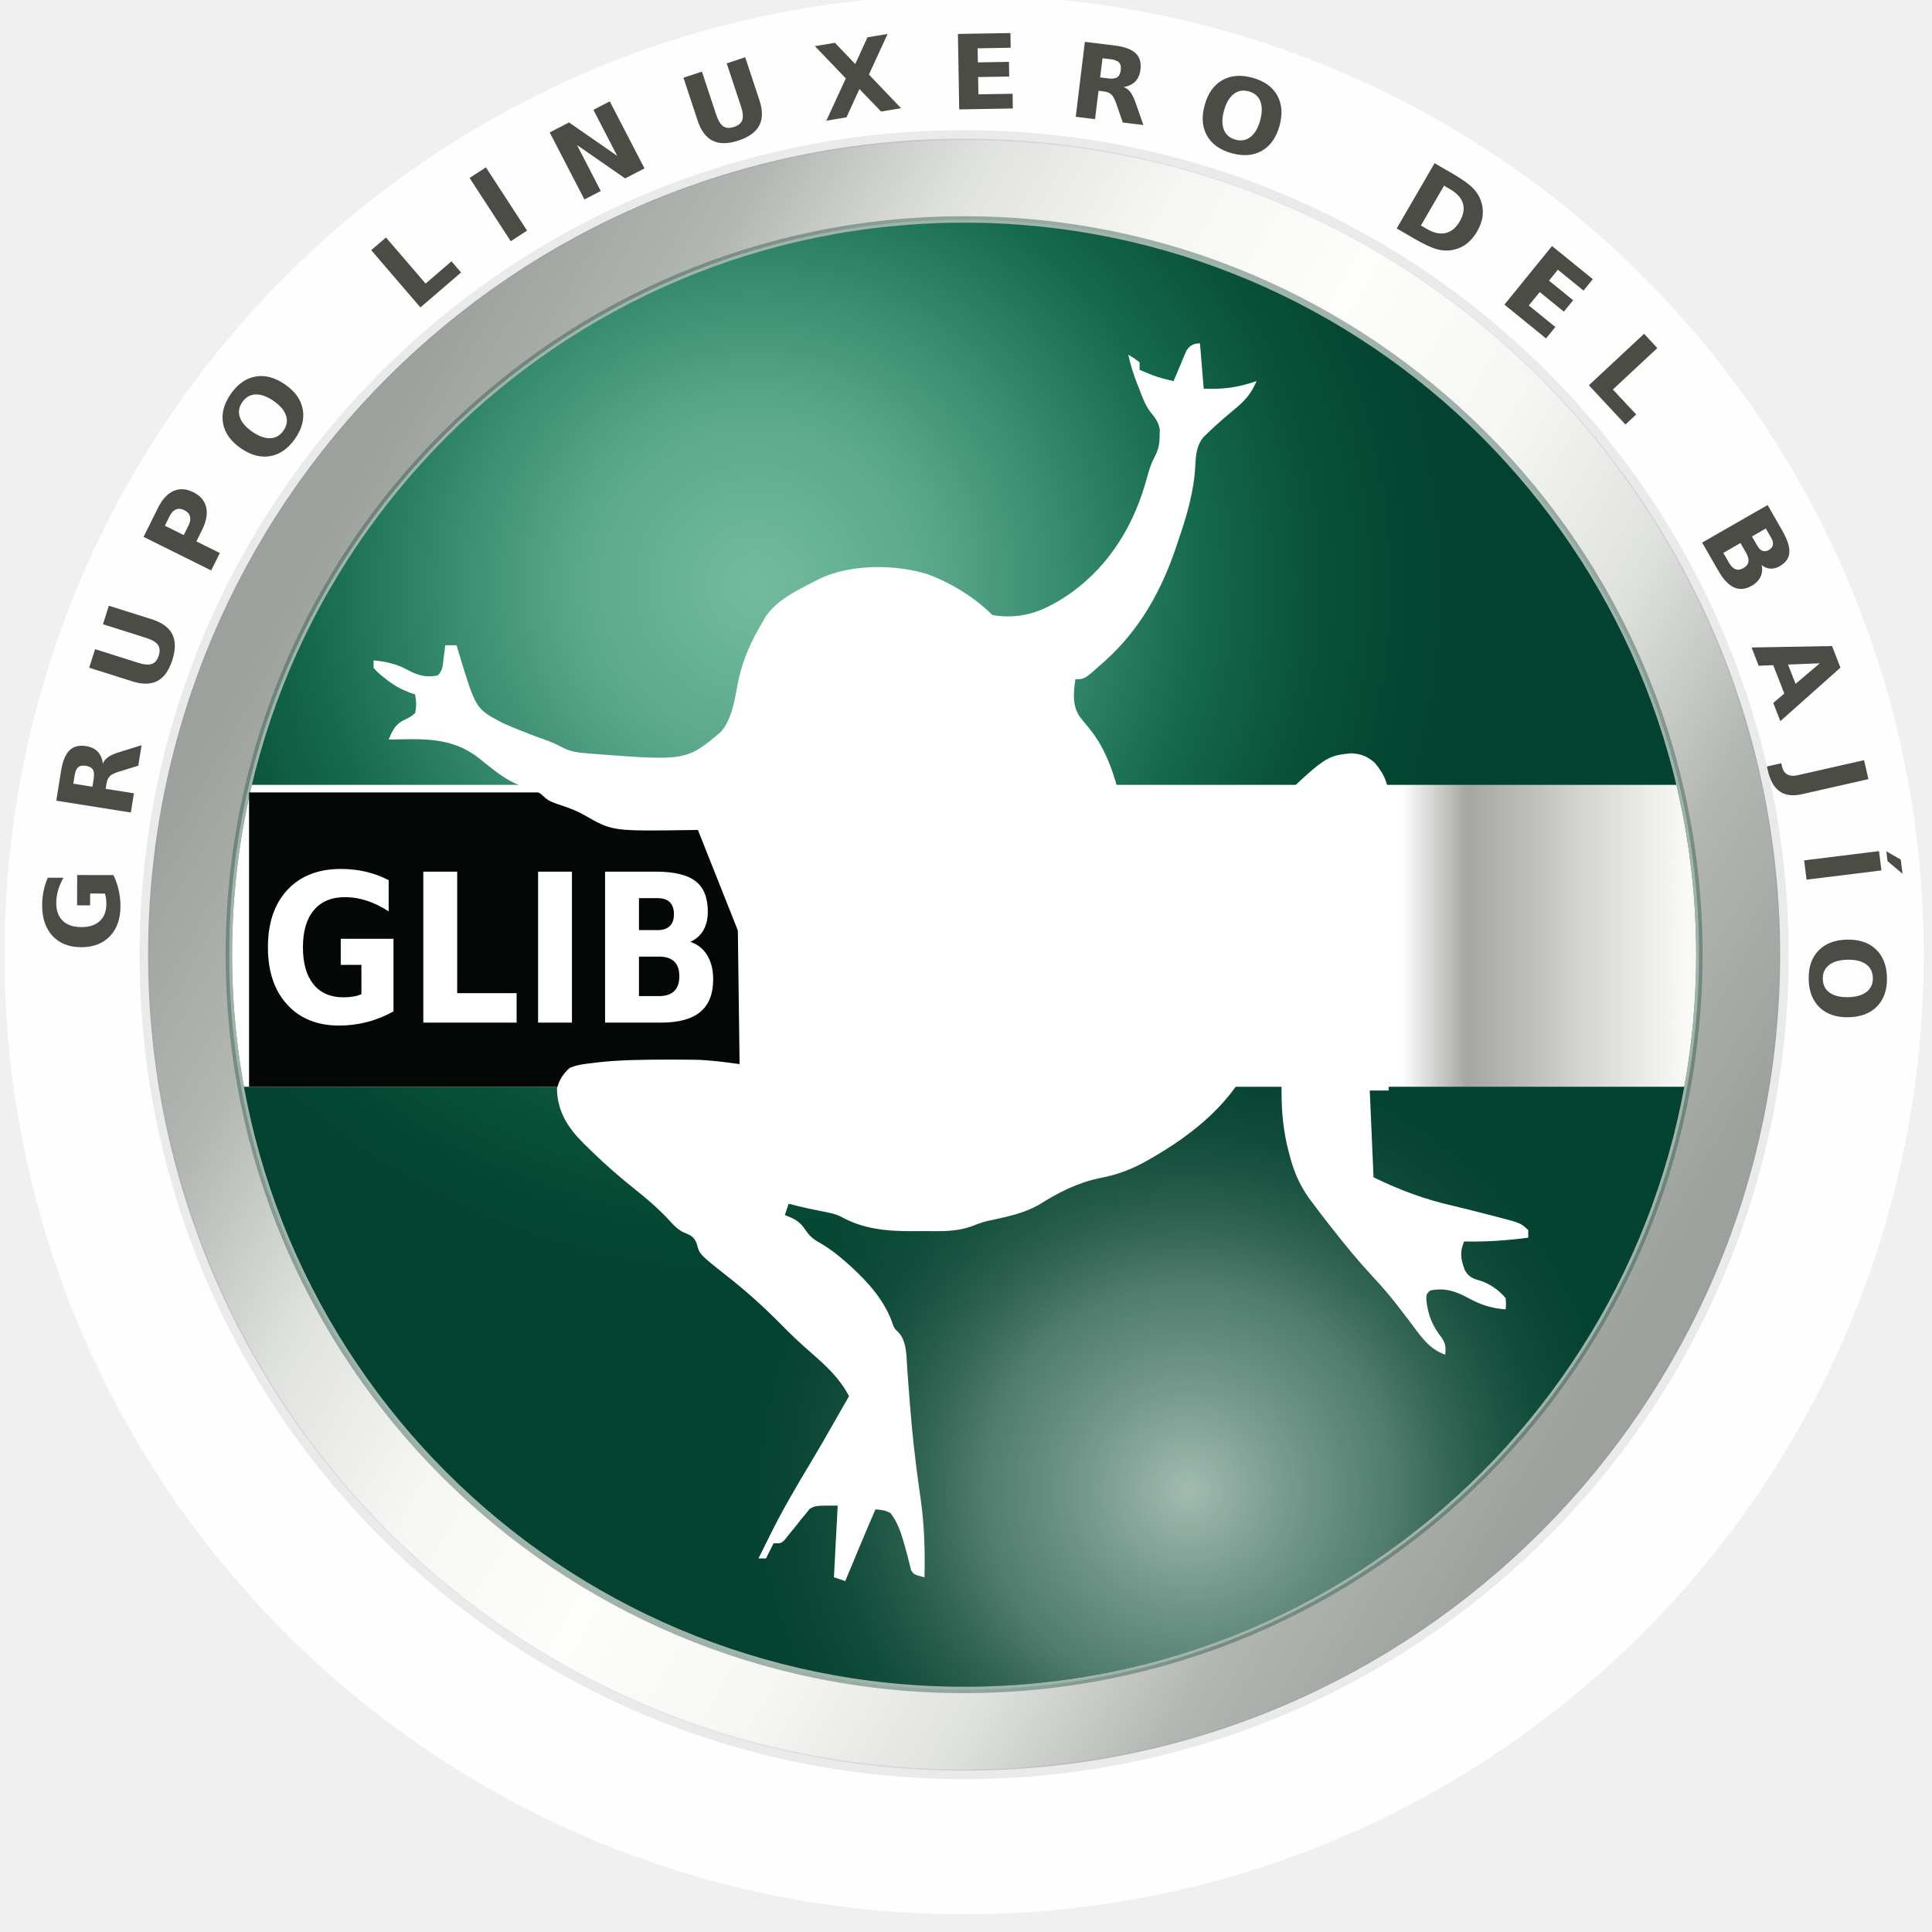
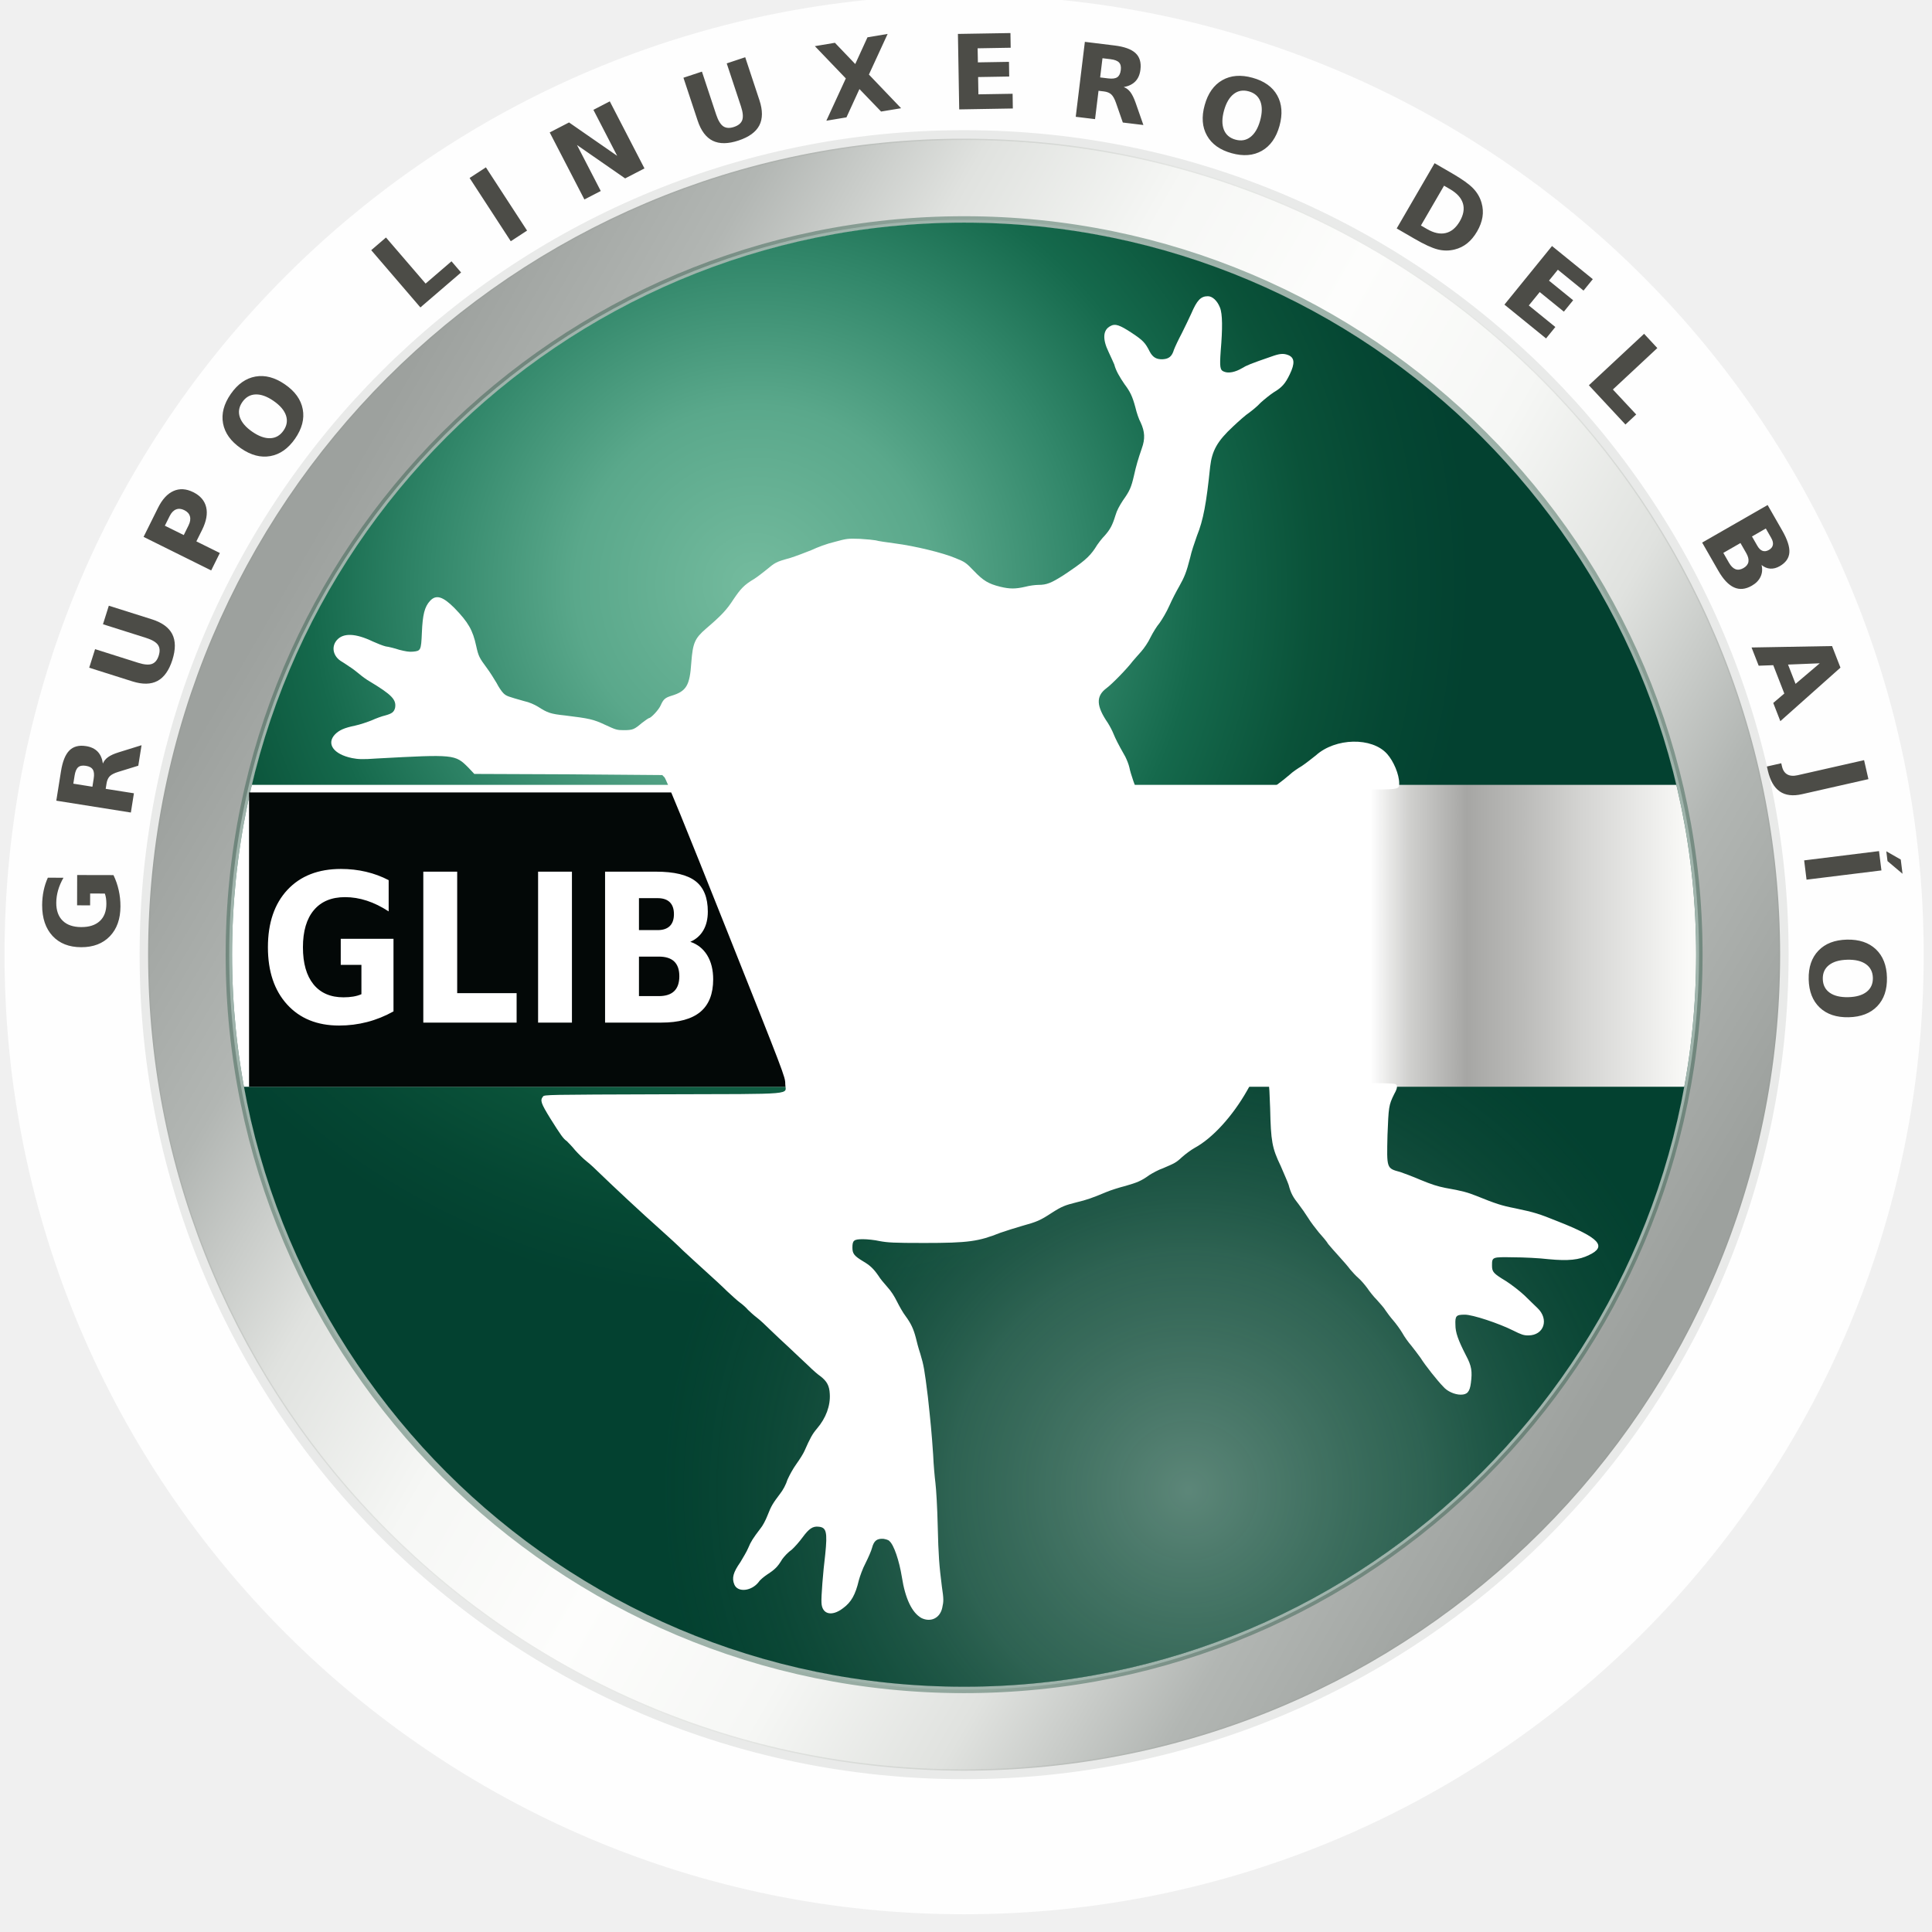
<svg xmlns="http://www.w3.org/2000/svg" viewBox="0 0 512 512">
  <defs>
    <linearGradient id="grad-anillo" x1="78" y1="150" x2="433" y2="356" gradientUnits="userSpaceOnUse">
      <stop offset="0" stop-color="#9da19e" />
      <stop offset=".13" stop-color="#b2b6b3" />
      <stop offset=".25" stop-color="#e0e2df" />
      <stop offset=".37" stop-color="#f6f7f5" />
      <stop offset=".5" stop-color="#fdfdfc" />
      <stop offset=".63" stop-color="#f6f7f5" />
      <stop offset=".75" stop-color="#e0e2df" />
      <stop offset=".87" stop-color="#b2b6b3" />
      <stop offset="1" stop-color="#9da19e" />
    </linearGradient>
    <radialGradient id="grad-esfera" cx="200" cy="155" r="190" gradientUnits="userSpaceOnUse">
      <stop offset="0" stop-color="#74bb9e" />
      <stop offset=".25" stop-color="#5aa88b" />
      <stop offset=".45" stop-color="#33886b" />
      <stop offset=".62" stop-color="#15694c" />
      <stop offset=".78" stop-color="#0a5239" />
      <stop offset=".9" stop-color="#054733" />
      <stop offset="1" stop-color="#034130" />
    </radialGradient>
-     <radialGradient id="grad-brillo" cx="315" cy="395" r="120" gradientUnits="userSpaceOnUse">
-       <stop offset="0" stop-color="#d7e4dc" stop-opacity=".75" />
-       <stop offset=".45" stop-color="#a0b9ac" stop-opacity=".5" />
-       <stop offset=".8" stop-color="#5a8270" stop-opacity=".15" />
+     <radialGradient id="grad-brillo" cx="315" cy="395" r="140" gradientUnits="userSpaceOnUse">
+       <stop offset="0" stop-color="#c9dbd1" stop-opacity=".45" />
+       <stop offset=".45" stop-color="#93b1a2" stop-opacity=".3" />
+       <stop offset=".8" stop-color="#5a8270" stop-opacity=".1" />
      <stop offset="1" stop-color="#3d6b58" stop-opacity="0" />
    </radialGradient>
    <linearGradient id="grad-banda" x1="50" y1="0" x2="462" y2="0" gradientUnits="userSpaceOnUse">
      <stop offset="0" stop-color="#ffffff" />
-       <stop offset=".78" stop-color="#ffffff" />
+       <stop offset=".76" stop-color="#ffffff" />
+       <stop offset=".785" stop-color="#d0d0ce" />
      <stop offset=".822" stop-color="#a6a6a4" />
      <stop offset=".86" stop-color="#bcbcba" />
      <stop offset=".896" stop-color="#d4d4d2" />
      <stop offset=".932" stop-color="#e8e8e6" />
      <stop offset=".965" stop-color="#fafaf8" />
      <stop offset="1" stop-color="#e6e6e4" />
    </linearGradient>
    <clipPath id="recorte-esfera">
      <circle cx="255.5" cy="253" r="194" />
    </clipPath>
  </defs>
  <circle id="fondo" cx="255.5" cy="253" r="254.3" fill="#fefefe" />
  <g id="anillo">
    <circle cx="255.5" cy="253" r="205.5" fill="none" stroke="url(#grad-anillo)" stroke-width="21.5" />
    <circle cx="255.5" cy="253" r="194.8" fill="none" stroke="#2f5c4a" stroke-width="1.8" stroke-opacity=".45" />
    <circle cx="255.5" cy="253" r="217.2" fill="none" stroke="#8e938f" stroke-width="2.6" stroke-opacity=".18" />
  </g>
  <g id="esfera">
    <circle cx="255.5" cy="253" r="194" fill="url(#grad-esfera)" />
    <circle cx="255.5" cy="253" r="194" fill="url(#grad-brillo)" />
  </g>
  <g id="banda" clip-path="url(#recorte-esfera)">
    <rect x="50" y="208" width="412" height="80" fill="url(#grad-banda)" />
  </g>
  <path id="placa" d="M66 210H181L212 288H66Z" fill="#030807" />
  <path id="glib" d="M104.28 268.03Q100.93 269.9 97.32 270.84Q93.7 271.78 89.86 271.78Q81.16 271.78 76.08 266.19Q71 260.6 71 251.04Q71 241.37 76.17 235.82Q81.35 230.28 90.35 230.28Q93.82 230.28 97 231.03Q100.18 231.78 103 233.25V241.53Q100.09 239.63 97.21 238.69Q94.33 237.75 91.44 237.75Q86.08 237.75 83.18 241.19Q80.28 244.64 80.28 251.04Q80.28 257.39 83.07 260.85Q85.87 264.3 91.02 264.3Q92.42 264.3 93.62 264.1Q94.82 263.9 95.78 263.47V255.7H90.3V248.79H104.28ZM112.18 231H121.16V263.2H136.91V271H112.18ZM142.6 231H151.57V271H142.6ZM174.29 246.49Q176.41 246.49 177.51 245.41Q178.6 244.34 178.6 242.25Q178.6 240.19 177.51 239.1Q176.41 238.02 174.29 238.02H169.33V246.49ZM174.6 263.98Q177.3 263.98 178.66 262.67Q180.03 261.35 180.03 258.7Q180.03 256.1 178.67 254.8Q177.32 253.51 174.6 253.51H169.33V263.98ZM182.94 249.59Q185.83 250.56 187.42 253.16Q189 255.76 189 259.53Q189 265.32 185.6 268.16Q182.19 271 175.25 271H160.35V231H173.83Q181.08 231 184.33 233.52Q187.58 236.04 187.58 241.58Q187.58 244.5 186.39 246.55Q185.2 248.6 182.94 249.59Z" fill="#ffffff" />
-   <path id="rana" d="M 318 91C 318.33 94.96 318.66 98.92 319 103C 324.24 103.21 328.03 102.69 333 101C 331.59 104.31 329.96 106.18 327.19 108.44C 326.47 109.04 325.75 109.65 325.04 110.26C 324.87 110.41 324.87 110.41 323.99 111.15C 322.63 112.31 321.34 113.51 320.06 114.75C 319.68 115.12 319.3 115.48 318.91 115.86C 317.04 118.2 316.91 120.63 316.76 123.51C 316.37 130.73 314.35 137.21 312 144C 311.87 144.39 311.74 144.79 311.6 145.19C 307.79 156.56 301.97 166.92 293 175C 292.75 175.23 292.49 175.46 292.23 175.69C 287.42 180 287.42 180 285 180C 284.49 183.52 284.09 186.94 286.2 190C 286.96 190.99 287.77 191.96 288.58 192.93C 293.13 198.43 295.25 205.16 297 212C 300.96 212 304.92 212 309 212C 309 223.88 309 235.76 309 248C 313.5 245.75 313.5 245.75 314.46 243.97C 314.68 243.58 314.9 243.18 315.13 242.78C 315.35 242.36 315.58 241.93 315.81 241.5C 316.32 240.6 316.84 239.7 317.36 238.8C 317.62 238.34 317.89 237.88 318.16 237.4C 322.59 229.99 327.87 222.74 334.15 216.81C 334.78 216.21 335.4 215.61 336.02 215.01C 351.34 200.34 351.34 200.34 358.11 199.62C 360.72 199.81 362.3 200.39 364.28 202.1C 367 205.26 368.13 208.23 368.12 212.4C 368.12 212.56 368.12 212.56 368.12 213.4C 368.12 214.49 368.12 215.59 368.11 216.68C 368.11 217.47 368.11 218.26 368.11 219.05C 368.11 221.19 368.11 223.32 368.1 225.46C 368.1 227.69 368.09 229.93 368.09 232.16C 368.09 236.39 368.08 240.62 368.07 244.85C 368.06 249.66 368.06 254.48 368.05 259.29C 368.04 269.19 368.02 279.1 368 289C 366.35 289 364.7 289 363 289C 363.33 296.59 363.66 304.18 364 312C 371.09 315.45 377.64 317.87 385.3 319.61C 388.23 320.29 391.15 321.04 394.06 321.8C 395.04 322.06 396.03 322.31 397.01 322.55C 403.01 324.12 403.01 324.12 405 326C 405 326.66 405 327.32 405 328C 399.3 328.74 393.75 329.14 388 329C 386.78 331.97 387.13 333.7 388.21 336.65C 389.35 338.59 390.53 338.9 392.62 339.51C 395.09 340.39 397.32 342 399 344C 399.14 345.63 399.14 345.63 399 347C 395.21 346.71 392.29 345.75 389 343.94C 385.7 342.15 382.81 341.2 379 342C 378 343 378 343 377.98 344.42C 378.47 348.63 379.53 351.31 382.16 354.64C 383.14 356.23 383.17 357.17 383 359C 378.97 357.57 376.97 354.74 374.51 351.44C 373.31 349.83 372.09 348.24 370.86 346.66C 370.62 346.34 370.37 346.02 370.12 345.69C 368.04 343.01 365.81 340.49 363.5 338C 359.86 334.07 356.5 329.96 353.19 325.75C 352.96 325.46 352.73 325.16 352.49 324.86C 350.96 322.93 349.47 320.98 348 319C 347.63 318.5 347.25 318 346.87 317.49C 344.31 313.88 342.86 310.39 341.75 306.12C 341.67 305.81 341.58 305.49 341.5 305.17C 340.13 299.93 339.62 294.84 339.62 289.44C 339.62 289.11 339.62 289.11 339.62 287.46C 339.71 283.78 340.28 280.79 341.56 277.35C 342.19 275.41 342.23 273.65 342.12 271.62C 342.12 271.27 342.11 270.92 342.1 270.55C 342.07 269.7 342.04 268.85 342 268C 340.68 267.67 339.36 267.34 338 267C 337.97 267.3 337.95 267.61 337.92 267.92C 337.56 270.58 336.98 272.23 335.19 274.25C 333.55 276.11 332.62 277.78 331.75 280.05C 327.19 291.92 315.79 300.87 305 307C 304.67 307.19 304.35 307.38 304.01 307.57C 299.9 309.91 296.08 311.33 291.43 312.22C 285.73 313.37 280.58 315.97 275.69 319.06C 271.3 321.68 266.41 322.53 261.47 323.62C 260 324 258.66 324.52 257.25 325.07C 253.38 326.4 249.49 326.3 245.44 326.26C 244.13 326.25 242.83 326.26 241.52 326.27C 235.01 326.29 228.68 325.69 222.89 322.44C 221.19 321.6 219.35 321.3 217.5 320.94C 216.74 320.78 215.98 320.62 215.22 320.46C 215.04 320.43 215.04 320.43 214.11 320.24C 212.39 319.87 210.7 319.44 209 319C 208.67 319.99 208.34 320.98 208 322C 208.6 322.25 209.2 322.5 209.81 322.75C 211.51 323.59 212.39 324.37 213.44 325.94C 214.55 327.59 215.57 328.45 217.32 329.4C 219.94 330.92 222.18 332.67 224.44 334.69C 224.82 335.03 225.21 335.38 225.61 335.73C 230.28 340.03 234.62 344.93 236.64 351.05C 237 352 237 352 238.06 353.06C 240.37 355.37 240.22 359.7 240.43 362.8C 240.5 363.75 240.57 364.71 240.65 365.67C 240.68 366.17 240.72 366.67 240.76 367.19C 241.29 374.31 241.88 381.42 242.8 388.5C 242.87 389.03 242.93 389.55 243 390.1C 243.33 392.61 243.68 395.12 244.03 397.63C 244.98 404.45 245.16 411.12 245 418C 242.17 417.28 242.17 417.28 241.43 416.06C 241.34 415.69 241.25 415.31 241.16 414.93C 241.1 414.72 241.1 414.72 240.82 413.66C 240.72 413.22 240.61 412.77 240.5 412.31C 240.25 411.4 240 410.49 239.75 409.59C 239.62 409.14 239.5 408.7 239.37 408.25C 238.6 405.66 237.68 403.14 236 401C 234.56 400.22 233.67 400.12 232 400C 229.27 406.31 226.64 412.65 224 419C 223.01 418.67 222.02 418.34 221 418C 221.16 414.87 221.16 414.87 222 399C 216 399 216 399 214.52 399.92C 214.19 400.34 213.86 400.76 213.52 401.19C 213.14 401.64 212.76 402.09 212.37 402.55C 212 403.03 211.63 403.51 211.25 404C 210.49 404.94 209.72 405.88 208.95 406.81C 208.62 407.23 208.3 407.65 207.96 408.08C 207 409 207 409 205 409C 204.34 410.32 203.68 411.64 203 413C 202.34 413 201.68 413 201 413C 201.29 412.42 201.58 411.84 201.88 411.24C 202.57 409.86 203.25 408.49 203.93 407.11C 207.21 400.43 210.95 394.07 214.78 387.7C 216.91 384.16 218.97 380.59 221 377C 221.75 375.69 222.5 374.37 223.25 373.06C 223.59 372.47 223.93 371.88 224.27 371.29C 224.51 370.86 224.75 370.44 225 370C 222.48 365.2 218.96 361.99 214.92 358.46C 212.13 356.03 209.46 353.53 206.88 350.88C 202.3 346.22 197.45 341.89 192.31 337.88C 185.35 332.38 185.35 332.38 184.61 329.47C 183.8 327.53 182.9 327.34 181.04 326.53C 179.34 325.66 178.21 324.34 176.94 322.94C 174.07 319.93 171 317.33 167.75 314.75C 163.91 311.67 160.23 308.47 156.72 305.02C 156.02 304.34 155.32 303.66 154.62 302.98C 150.45 298.81 147.7 294.5 147.6 288.49C 148.21 286.2 149.2 284.56 151 283C 152.87 282.2 154.73 281.97 156.75 281.75C 157.34 281.67 157.93 281.6 158.54 281.52C 164.63 280.86 170.75 280.82 176.88 280.81C 177.12 280.81 177.12 280.81 178.36 280.81C 179.8 280.81 181.24 280.82 182.68 280.83C 183.1 280.83 183.51 280.83 183.94 280.84C 188 280.9 191.99 281.45 196 282C 195.92 274.64 195.82 267.27 195.71 259.91C 195.66 256.49 195.62 253.07 195.58 249.65C 195.54 246.35 195.49 243.05 195.44 239.75C 195.42 238.5 195.41 237.24 195.4 235.98C 195.38 234.21 195.35 232.45 195.32 230.69C 195.32 230.17 195.31 229.65 195.31 229.11C 195.24 225.88 194.73 223.75 193 221C 190.81 219.82 188.59 219.88 186.16 219.94C 185.4 219.95 184.65 219.96 183.89 219.96C 183.5 219.97 183.11 219.98 182.71 219.98C 162.27 220.27 162.27 220.27 154.92 216.05C 152.6 214.72 150.14 213.88 147.61 213.04C 146.14 212.53 145.11 212.11 144 210.99C 142.65 209.66 141.14 209.3 139.38 208.75C 136.14 207.65 133.57 206.16 130.88 204.06C 130.54 203.8 130.21 203.54 129.86 203.27C 128.9 202.52 127.95 201.76 127 201C 119.72 195.18 111.89 195.84 103 196C 104.11 193.34 104.86 191.73 107.62 190.56C 108.96 189.86 108.96 189.86 110 189C 110.43 187.26 110.31 185.75 110 184C 109.85 183.96 109.85 183.96 109.12 183.74C 106.25 182.75 104.01 181.41 101.69 179.5C 101.42 179.29 101.15 179.07 100.88 178.85C 100.14 178.22 100.14 178.22 99 177C 99 176.34 99 175.68 99 175C 102.35 175.34 105.09 175.93 108.06 177.56C 110.71 178.99 113 179.62 116 179C 117.41 177.59 117.31 176.39 117.56 174.44C 117.6 174.12 117.6 174.12 117.82 172.5C 117.85 172.25 117.85 172.25 118 171C 118.99 171 119.98 171 121 171C 121.16 171.55 121.32 172.09 121.48 172.65C 126.05 187.74 126.05 187.74 132.52 191.25C 134.64 192.27 136.8 193.16 139 194C 139.39 194.15 139.77 194.3 140.17 194.46C 141.84 195.11 143.52 195.74 145.21 196.32C 146.56 196.83 147.69 197.36 148.95 198.04C 151.09 199.14 153.06 199.44 155.44 199.62C 155.86 199.66 156.29 199.7 156.73 199.74C 181.86 201.66 181.86 201.66 191 194C 194.29 190.22 194.73 184.78 195.74 180.04C 196.97 174.52 199.11 169.83 202 165C 202.28 164.5 202.57 164 202.86 163.48C 205.89 158.96 211.27 156.41 216 154C 216.36 153.82 216.71 153.63 217.08 153.44C 225.22 149.49 236.94 149.48 245.53 152.08C 251.85 154.34 258.24 158.24 263 163C 271.29 164.35 277.27 161.7 284 157C 294.35 149.48 300.76 138.69 304.01 126.4C 304.53 124.44 305.1 122.72 306.06 120.93C 307.03 119.1 307.3 117.6 307.31 115.5C 307.32 115.22 307.32 115.22 307.36 113.78C 306.93 111.68 306.12 110.72 304.79 109.08C 303.43 107.22 302.69 105.14 301.88 103C 301.71 102.57 301.54 102.15 301.36 101.71C 300.37 99.17 299.6 96.66 299 94C 300.5 94.88 300.5 94.88 302 96C 302 96.66 302 97.32 302 98C 302.75 98.32 303.5 98.63 304.25 98.94C 304.67 99.11 305.09 99.29 305.52 99.46C 307.32 100.12 309.13 100.56 311 101C 311.11 100.73 311.22 100.47 311.34 100.19C 311.84 98.98 312.36 97.77 312.88 96.56C 313.05 96.14 313.22 95.72 313.4 95.29C 313.58 94.88 313.75 94.48 313.93 94.07C 314.09 93.69 314.24 93.32 314.41 92.94C 315.3 91.53 316.34 91 318 91Z" fill="#ffffff" />
+   <path id="rana" d="M244.2 428.8C241.7 427.4 239.9 423.7 239.0 417.9C238.3 413.6 236.9 409.4 235.7 408.4C235.5 408.1 234.7 407.9 234.1 407.8C232.4 407.7 231.6 408.3 231.1 410.2C230.9 411.0 230.1 412.8 229.4 414.2C228.6 415.7 227.9 417.7 227.6 418.8C226.7 422.6 225.6 424.6 223.4 426.2C220.4 428.5 217.8 427.8 217.7 424.7C217.6 423.3 218.1 416.7 218.7 411.9C219.3 406.0 219.0 404.8 217.0 404.6C215.4 404.4 214.4 405.1 212.7 407.4C211.9 408.5 210.6 410.0 209.8 410.7C208.9 411.3 207.8 412.5 207.3 413.2C206.1 415.2 205.4 415.9 203.4 417.2C202.5 417.8 201.4 418.7 201.1 419.2C199.2 421.7 195.5 422.1 194.6 419.9C193.9 418.2 194.3 416.7 196.2 414.0C196.9 412.8 197.9 411.2 198.3 410.2C199.0 408.5 199.6 407.6 201.5 405.1C202.1 404.4 202.9 402.9 203.4 401.6C204.4 399.0 204.9 398.3 206.7 395.9C207.5 394.9 208.3 393.4 208.7 392.1C209.3 390.8 210.1 389.3 211.1 387.9C211.9 386.8 212.9 385.2 213.2 384.5C214.7 381.1 215.3 380.0 216.5 378.6C218.9 375.8 220.1 372.5 219.9 369.4C219.8 367.2 219.1 366.0 217.4 364.7C216.8 364.3 215.4 363.1 214.2 361.9C213.0 360.8 210.7 358.6 209.1 357.1C207.5 355.6 205.2 353.5 204.1 352.4C203.0 351.3 201.4 349.8 200.6 349.2C199.8 348.6 198.7 347.6 198.2 347.1C197.8 346.6 196.8 345.7 196.1 345.2C195.4 344.7 193.9 343.3 192.7 342.2C191.5 341.0 189.0 338.7 187.0 336.9C185.0 335.1 182.3 332.6 181.0 331.4C179.7 330.1 177.2 327.8 175.4 326.2C170.1 321.5 162.3 314.2 158.9 310.9C157.9 309.9 156.4 308.5 155.5 307.8C154.6 307.1 153.2 305.7 152.4 304.8C151.6 303.8 150.6 302.8 150.2 302.4C149.3 301.8 148.6 300.8 145.9 296.5C143.3 292.3 143.1 291.6 143.9 290.6C144.2 290.1 144.9 290.1 175.7 290.0C212.0 289.9 208.1 290.2 208.1 287.2C208.1 285.4 207.9 284.9 192.4 246.0C181.5 218.6 176.5 206.4 176.1 206.0L175.5 205.4L150.6 205.2L125.7 205.1L124.1 203.4C120.6 199.9 120.4 199.9 100.0 201.0C95.9 201.3 94.9 201.2 93.3 200.9C88.4 199.9 86.4 197.1 88.8 194.6C89.9 193.5 91.2 192.9 94.1 192.3C95.5 192.0 97.5 191.3 98.5 190.9C99.6 190.4 101.2 189.8 102.1 189.6C103.9 189.1 104.4 188.7 104.7 187.6C105.1 185.4 103.8 184.1 98.0 180.6C97.1 180.1 95.9 179.2 95.2 178.6C94.5 178.0 93.3 177.1 92.5 176.6C91.8 176.1 90.7 175.4 90.2 175.1C88.2 173.7 87.8 171.3 89.3 169.6C91.0 167.7 94.2 167.8 98.8 170.0C99.9 170.5 101.4 171.1 102.2 171.3C103.0 171.4 104.6 171.8 105.8 172.2C107.4 172.6 108.4 172.8 109.4 172.7C111.5 172.5 111.6 172.4 111.8 167.7C112.0 162.9 112.5 160.8 114.0 159.2C115.6 157.5 117.4 158.1 120.4 161.1C124.1 164.9 125.3 167.0 126.2 171.2C126.8 173.9 127.0 174.3 129.0 177.0C129.9 178.2 131.0 180.0 131.6 181.0C132.1 182.0 132.9 183.2 133.4 183.7C134.2 184.5 134.7 184.6 138.9 185.8C140.3 186.1 141.6 186.7 142.6 187.3C145.1 188.9 145.9 189.2 149.7 189.6C156.2 190.4 157.2 190.6 160.4 192.1C163.2 193.4 163.5 193.5 165.3 193.5C167.7 193.5 168.1 193.3 170.1 191.6C171.0 190.9 171.9 190.3 172.0 190.3C172.5 190.3 174.6 188.1 175.1 186.9C175.8 185.3 176.3 184.9 177.9 184.4C181.9 183.2 182.8 181.7 183.2 175.6C183.6 170.4 184.1 169.2 187.1 166.6C191.2 163.1 192.6 161.6 194.4 158.8C196.3 156.0 197.2 155.0 199.9 153.4C200.7 152.9 202.1 151.8 203.1 151.0C205.4 149.1 205.6 148.9 209.3 147.9C210.9 147.4 213.5 146.4 215.0 145.8C216.7 145.0 219.1 144.1 221.2 143.6C224.5 142.7 224.7 142.7 227.9 142.8C229.7 142.9 231.6 143.1 232.1 143.2C232.7 143.4 234.9 143.7 237.1 144.0C242.5 144.7 249.9 146.5 253.2 147.9C255.7 148.9 256.0 149.1 258.1 151.3C260.6 153.9 261.9 154.7 265.1 155.5C267.6 156.1 269.1 156.1 271.7 155.5C272.8 155.2 274.4 155.0 275.2 155.0C277.4 155.0 278.6 154.5 281.9 152.4C287.0 149.0 288.6 147.7 290.2 145.3C290.9 144.1 292.1 142.6 292.8 141.9C294.2 140.3 294.8 139.2 295.6 136.6C296.0 135.2 296.7 134.0 297.6 132.6C299.4 130.1 299.8 129.1 300.5 126.1C301.1 123.4 301.6 121.7 302.6 118.8C303.5 116.3 303.4 114.4 302.3 112.0C301.8 111.1 301.2 109.3 300.9 108.0C300.1 105.0 299.5 103.8 298.0 101.8C296.7 99.9 295.7 98.2 295.3 96.6C295.1 96.1 294.4 94.6 293.8 93.3C292.1 89.8 292.3 87.4 294.3 86.4C295.5 85.7 296.7 86.1 299.9 88.2C302.9 90.2 303.5 90.8 304.7 93.2C305.5 94.7 306.5 95.3 308.2 95.2C309.8 95.1 310.6 94.4 311.1 92.7C311.4 91.9 312.3 90.0 313.2 88.3C314.1 86.5 315.2 84.2 315.7 83.1C317.2 79.6 318.2 78.5 320.1 78.5C321.3 78.5 322.6 79.7 323.3 81.5C324.0 83.2 324.0 87.1 323.5 93.0C323.2 97.3 323.3 98.1 324.4 98.5C325.6 99.0 327.4 98.6 329.1 97.6C330.4 96.8 331.4 96.4 336.9 94.5C339.1 93.7 340.1 93.6 341.4 94.1C343.1 94.8 343.2 96.3 341.8 99.2C340.6 101.7 339.7 102.7 337.5 104.0C336.6 104.6 335.1 105.8 334.1 106.7C333.2 107.7 331.8 108.8 331.0 109.4C330.2 109.9 328.4 111.5 326.8 113.0C322.6 116.9 321.2 119.4 320.7 123.7C319.7 133.4 318.9 137.8 317.2 142.0C316.6 143.7 315.7 146.3 315.4 147.8C314.4 151.7 313.9 152.9 312.5 155.4C311.8 156.6 310.6 158.9 309.9 160.5C309.1 162.3 308.0 164.1 307.3 165.1C306.6 165.9 305.5 167.7 304.9 168.9C304.3 170.2 303.2 171.8 302.4 172.7C301.7 173.5 300.7 174.6 300.2 175.2C298.7 177.2 294.7 181.3 293.2 182.4C290.4 184.5 290.5 187.1 293.6 191.6C294.1 192.4 294.8 193.7 295.1 194.5C295.7 195.9 296.1 196.8 298.2 200.5C298.6 201.3 299.1 202.5 299.3 203.4C299.6 205.0 301.0 209.0 301.8 210.7C302.1 211.4 302.5 211.8 303.0 212.0C303.6 212.2 308.5 212.2 318.2 212.2C334.3 212.2 333.4 212.4 335.6 210.3C336.3 209.6 337.8 208.4 338.9 207.6C340.0 206.8 341.3 205.7 341.9 205.2C342.4 204.7 343.8 203.7 345.0 203.0C346.2 202.2 347.8 200.9 348.7 200.2C353.9 195.5 363.6 195.3 367.6 199.8C369.3 201.7 370.8 205.2 370.8 207.6C370.8 209.3 371.0 209.3 358.3 209.2C351.7 209.2 346.8 209.3 346.4 209.5C346.1 209.6 345.5 210.2 345.3 210.7C344.6 212.0 344.5 212.1 342.5 212.3C339.8 212.6 340.1 208.4 340.1 248.1C340.1 287.8 339.8 283.7 342.5 284.0C344.5 284.2 344.6 284.3 345.3 285.5C345.5 286.1 346.1 286.6 346.4 286.8C346.8 286.9 351.7 287.0 358.2 287.0C365.3 287.0 369.5 287.1 369.8 287.3C370.4 287.6 370.4 288.3 369.5 289.9C368.0 292.9 368.0 293.4 367.7 300.8C367.5 309.7 367.4 309.6 371.1 310.6C372.0 310.9 374.4 311.8 376.5 312.7C379.4 313.9 381.0 314.4 383.0 314.8C387.6 315.6 388.9 316.0 391.2 316.9C396.4 319.0 397.9 319.5 401.5 320.2C406.7 321.3 407.7 321.6 412.9 323.7C423.8 328.0 426.0 330.3 421.1 332.6C418.5 333.9 415.6 334.2 410.4 333.7C407.9 333.4 403.7 333.2 401.1 333.2C395.4 333.1 395.4 333.1 395.4 335.4C395.4 337.1 395.8 337.5 399.1 339.5C400.5 340.4 402.6 342.0 404.0 343.3C405.3 344.6 406.8 346.0 407.4 346.6C410.6 349.6 409.2 353.9 405.0 353.9C403.8 353.9 403.2 353.7 401.0 352.6C397.2 350.7 390.3 348.4 388.2 348.4C385.9 348.4 385.6 348.7 385.7 351.1C385.7 353.1 386.4 355.1 388.5 359.2C390.0 362.0 390.2 363.4 389.8 366.5C389.5 368.9 388.8 369.6 387.1 369.6C385.5 369.6 383.5 368.7 382.5 367.5C381.0 366.0 377.6 361.7 376.5 359.9C375.8 358.9 374.7 357.5 374.0 356.6C373.3 355.8 372.2 354.3 371.6 353.2C371.0 352.2 369.9 350.7 369.2 349.9C368.5 349.1 367.6 347.9 367.2 347.3C366.8 346.6 365.7 345.4 364.9 344.5C364.0 343.6 362.9 342.2 362.3 341.3C361.7 340.5 360.7 339.3 360.0 338.7C359.3 338.1 358.4 337.1 357.8 336.4C357.3 335.7 356.0 334.2 354.9 333.0C353.8 331.8 352.5 330.3 352.0 329.7C351.6 329.0 350.4 327.6 349.5 326.6C348.6 325.5 347.3 323.8 346.7 322.8C346.0 321.7 344.9 320.1 344.2 319.2C342.7 317.3 342.1 316.3 341.5 314.0C341.2 313.1 340.2 310.9 339.4 309.0C337.1 304.2 336.8 302.5 336.6 293.7C336.3 285.7 336.4 285.9 334.3 285.9C332.6 285.9 331.9 286.4 330.5 289.0C326.7 295.7 321.4 301.6 316.6 304.2C315.7 304.7 314.2 305.8 313.3 306.6C311.6 308.2 311.2 308.3 308.2 309.6C307.0 310.0 305.4 310.9 304.6 311.4C302.4 313.0 301.3 313.4 298.2 314.3C296.6 314.7 294.4 315.4 293.2 315.9C289.4 317.5 287.9 318.0 285.4 318.6C282.2 319.4 281.4 319.7 278.6 321.5C275.7 323.4 274.8 323.8 270.8 324.9C269.1 325.4 266.5 326.2 265.1 326.7C259.3 329.0 256.7 329.4 244.9 329.4C236.8 329.4 235.3 329.3 233.1 328.9C231.8 328.6 229.8 328.4 228.7 328.4C226.3 328.4 225.9 328.7 225.9 330.6C225.9 332.2 226.3 332.8 228.8 334.3C230.5 335.3 231.5 336.2 232.8 338.1C233.2 338.8 234.3 340.1 235.1 341.0C236.2 342.2 237.0 343.5 237.7 344.9C238.3 346.1 239.3 347.9 240.0 348.8C241.4 350.7 242.1 352.2 242.7 354.5C242.9 355.4 243.4 357.3 243.9 358.8C244.8 361.8 245.0 362.9 245.9 370.2C246.6 376.7 246.9 379.6 247.3 385.6C247.4 388.1 247.7 391.4 247.9 393.0C248.1 394.6 248.4 399.6 248.5 404.2C248.7 412.5 248.9 414.8 249.6 420.4C250.1 423.8 250.1 424.3 249.7 426.1C249.1 428.8 246.7 430.0 244.2 428.8Z" fill="#ffffff" />
  <path id="texto-arco" d="M30.07 231.91Q31 233.84 31.46 235.92Q31.93 238 31.92 240.21Q31.91 245.21 29.11 248.12Q26.31 251.03 21.52 251.02Q16.69 251.01 13.92 248.03Q11.16 245.04 11.17 239.87Q11.18 237.88 11.56 236.05Q11.94 234.22 12.68 232.6L16.82 232.61Q15.86 234.29 15.39 235.94Q14.92 237.59 14.91 239.25Q14.9 242.33 16.62 244.01Q18.34 245.68 21.54 245.69Q24.71 245.7 26.45 244.09Q28.18 242.49 28.19 239.53Q28.19 238.73 28.09 238.04Q27.99 237.35 27.78 236.8L23.89 236.79L23.88 239.93L20.43 239.92L20.45 231.89ZM24.83 206.34Q25.09 204.74 24.6 203.95Q24.12 203.16 22.76 202.95Q21.41 202.73 20.71 203.33Q20.02 203.94 19.77 205.54L19.43 207.68L24.49 208.49ZM28.01 209.05 35.49 210.23 34.68 215.33 14.92 212.19 16.16 204.41Q16.78 200.5 18.38 198.89Q19.98 197.28 22.81 197.73Q24.77 198.04 25.88 199.19Q26.98 200.34 27.27 202.34Q27.68 201.33 28.65 200.64Q29.62 199.94 31.46 199.37L37.51 197.49L36.65 202.92L31.36 204.55Q29.76 205.04 29.1 205.7Q28.44 206.36 28.24 207.6ZM23.64 176.95 25.2 172.03 36.63 175.65Q38.99 176.4 40.25 175.95Q41.51 175.5 42.06 173.75Q42.62 171.99 41.85 170.89Q41.08 169.8 38.72 169.05L27.29 165.43L28.84 160.52L40.27 164.13Q44.32 165.42 45.66 168.07Q47 170.73 45.68 174.89Q44.36 179.04 41.74 180.45Q39.12 181.85 35.07 180.57ZM38.05 142.28 41.86 134.61Q43.55 131.19 45.98 130.12Q48.41 129.04 51.21 130.43Q54.03 131.83 54.64 134.42Q55.25 137 53.56 140.42L52.04 143.47L58.26 146.55L55.97 151.17ZM43.69 139.32 48.7 141.8 49.96 139.25Q50.63 137.91 50.34 136.85Q50.05 135.79 48.85 135.2Q47.65 134.6 46.64 135.01Q45.63 135.42 44.96 136.77ZM64.21 106.56Q62.87 108.5 63.56 110.56Q64.26 112.62 66.86 114.42Q69.45 116.21 71.62 116.13Q73.79 116.05 75.13 114.11Q76.48 112.16 75.79 110.1Q75.09 108.04 72.5 106.25Q69.9 104.45 67.73 104.53Q65.56 104.61 64.21 106.56ZM61.14 104.43Q63.88 100.47 67.7 99.79Q71.53 99.11 75.53 101.88Q79.52 104.63 80.23 108.45Q80.95 112.27 78.21 116.24Q75.47 120.19 71.64 120.87Q67.81 121.56 63.83 118.8Q59.83 116.04 59.11 112.21Q58.4 108.39 61.14 104.43ZM98.38 66.3 102.29 62.94 112.79 75.15 119.65 69.25 122.19 72.21 111.41 81.47ZM124.45 47.17 128.77 44.35 139.68 61.11 135.36 63.93ZM145.68 35.1 150.8 32.45 163.56 41.3 157.26 29.11 161.6 26.86 170.79 44.63 165.67 47.28 152.91 38.43 159.21 50.62 154.87 52.86ZM181.12 20.6 186.02 18.98 189.79 30.36Q190.57 32.71 191.67 33.47Q192.78 34.22 194.52 33.64Q196.27 33.06 196.71 31.8Q197.14 30.53 196.36 28.18L192.59 16.8L197.49 15.17L201.26 26.56Q202.59 30.59 201.23 33.23Q199.86 35.87 195.71 37.24Q191.58 38.61 188.9 37.31Q186.23 36.01 184.89 31.98ZM230.27 19.76 238.8 28.68 233.5 29.56 227.76 23.6 224.32 31.1 218.99 31.99 224.15 20.78 215.95 12.23 221.26 11.34 226.65 16.97 229.89 9.89 235.23 8.99ZM253.86 8.99 267.78 8.76 267.84 12.65 259.08 12.8 259.15 16.53 267.39 16.39 267.45 20.28 259.21 20.42 259.29 25 268.35 24.85 268.41 28.75 254.2 28.99ZM293.7 20.78Q295.31 20.98 296.08 20.47Q296.85 19.95 297.02 18.58Q297.19 17.23 296.56 16.56Q295.93 15.89 294.32 15.69L292.17 15.43L291.55 20.52ZM291.12 24.06 290.2 31.57 285.08 30.95 287.5 11.09 295.32 12.05Q299.24 12.52 300.91 14.06Q302.58 15.6 302.23 18.45Q301.99 20.42 300.89 21.56Q299.78 22.71 297.8 23.08Q298.82 23.44 299.55 24.39Q300.27 25.34 300.92 27.15L303.01 33.13L297.56 32.47L295.74 27.24Q295.19 25.66 294.5 25.02Q293.82 24.39 292.57 24.23ZM330.93 24.21Q328.66 23.58 326.95 24.91Q325.23 26.24 324.38 29.29Q323.54 32.32 324.33 34.35Q325.12 36.37 327.39 37Q329.68 37.64 331.39 36.3Q333.11 34.97 333.95 31.94Q334.79 28.89 334.01 26.87Q333.22 24.84 330.93 24.21ZM331.93 20.61Q336.58 21.89 338.48 25.28Q340.37 28.67 339.08 33.36Q337.78 38.03 334.41 39.96Q331.04 41.89 326.4 40.6Q321.76 39.32 319.86 35.93Q317.95 32.54 319.25 27.87Q320.54 23.18 323.92 21.25Q327.3 19.32 331.93 20.61ZM382.69 49.21 376.56 59.76 378.16 60.69Q380.89 62.28 383.12 61.76Q385.35 61.24 386.85 58.66Q388.34 56.09 387.69 53.91Q387.03 51.73 384.29 50.14ZM380.18 43.25 384.89 45.98Q388.83 48.26 390.43 49.95Q392.03 51.63 392.63 53.77Q393.17 55.65 392.87 57.52Q392.57 59.39 391.45 61.33Q390.31 63.29 388.83 64.48Q387.35 65.67 385.45 66.13Q383.28 66.67 381.01 66.1Q378.74 65.53 374.85 63.27L370.14 60.54ZM411.3 65.2 422.11 73.98 419.65 77.01 412.85 71.48 410.5 74.37 416.9 79.57 414.44 82.59 408.04 77.4 405.15 80.95 412.18 86.66 409.72 89.69 398.69 80.73ZM435.7 88.46 439.21 92.24 427.43 103.22 433.61 109.84 430.76 112.5 421.07 102.1ZM465.71 144.64Q466.31 145.7 467.09 145.98Q467.87 146.26 468.78 145.74Q469.67 145.23 469.83 144.41Q469.99 143.6 469.38 142.54L467.96 140.06L464.29 142.17ZM458.2 149.14Q458.98 150.49 459.94 150.85Q460.9 151.2 462.05 150.54Q463.17 149.89 463.35 148.9Q463.53 147.9 462.75 146.54L461.24 143.91L456.7 146.52ZM466.83 149.73Q467.24 151.41 466.56 152.85Q465.89 154.28 464.25 155.22Q461.74 156.66 459.54 155.67Q457.33 154.68 455.35 151.22L451.09 143.79L468.44 133.84L472.29 140.56Q474.36 144.17 474.2 146.42Q474.04 148.67 471.63 150.05Q470.36 150.77 469.14 150.69Q467.91 150.61 466.83 149.73ZM472.86 183.79 469.93 176.28 466.07 176.42 464.18 171.59 485.51 171.21 487.74 176.93 471.81 191.11 469.93 186.29ZM473.85 176.12 475.84 181.23 482.26 175.78ZM494 201.45 495.15 206.48 477.54 210.47Q473.89 211.3 471.64 209.73Q469.39 208.16 468.48 204.15L468.25 203.13L472.05 202.27L472.23 203.05Q472.58 204.62 473.64 205.22Q474.7 205.83 476.4 205.44ZM497.96 225.55 498.6 230.67 478.75 233.12 478.12 228.01ZM503.72 227.79 504.19 231.56 500.21 228.2 499.89 225.6ZM496.33 259.14Q496.27 256.78 494.5 255.52Q492.73 254.26 489.57 254.34Q486.42 254.41 484.71 255.75Q483 257.09 483.06 259.44Q483.11 261.81 484.88 263.07Q486.65 264.33 489.8 264.26Q492.96 264.19 494.67 262.85Q496.38 261.51 496.33 259.14ZM500.06 259.05Q500.17 263.88 497.48 266.67Q494.78 269.47 489.92 269.58Q485.07 269.69 482.25 267.02Q479.43 264.35 479.32 259.53Q479.21 254.72 481.91 251.92Q484.6 249.12 489.45 249.01Q494.31 248.9 497.13 251.57Q499.95 254.25 500.06 259.05Z" fill="#4c4c47" />
</svg>
